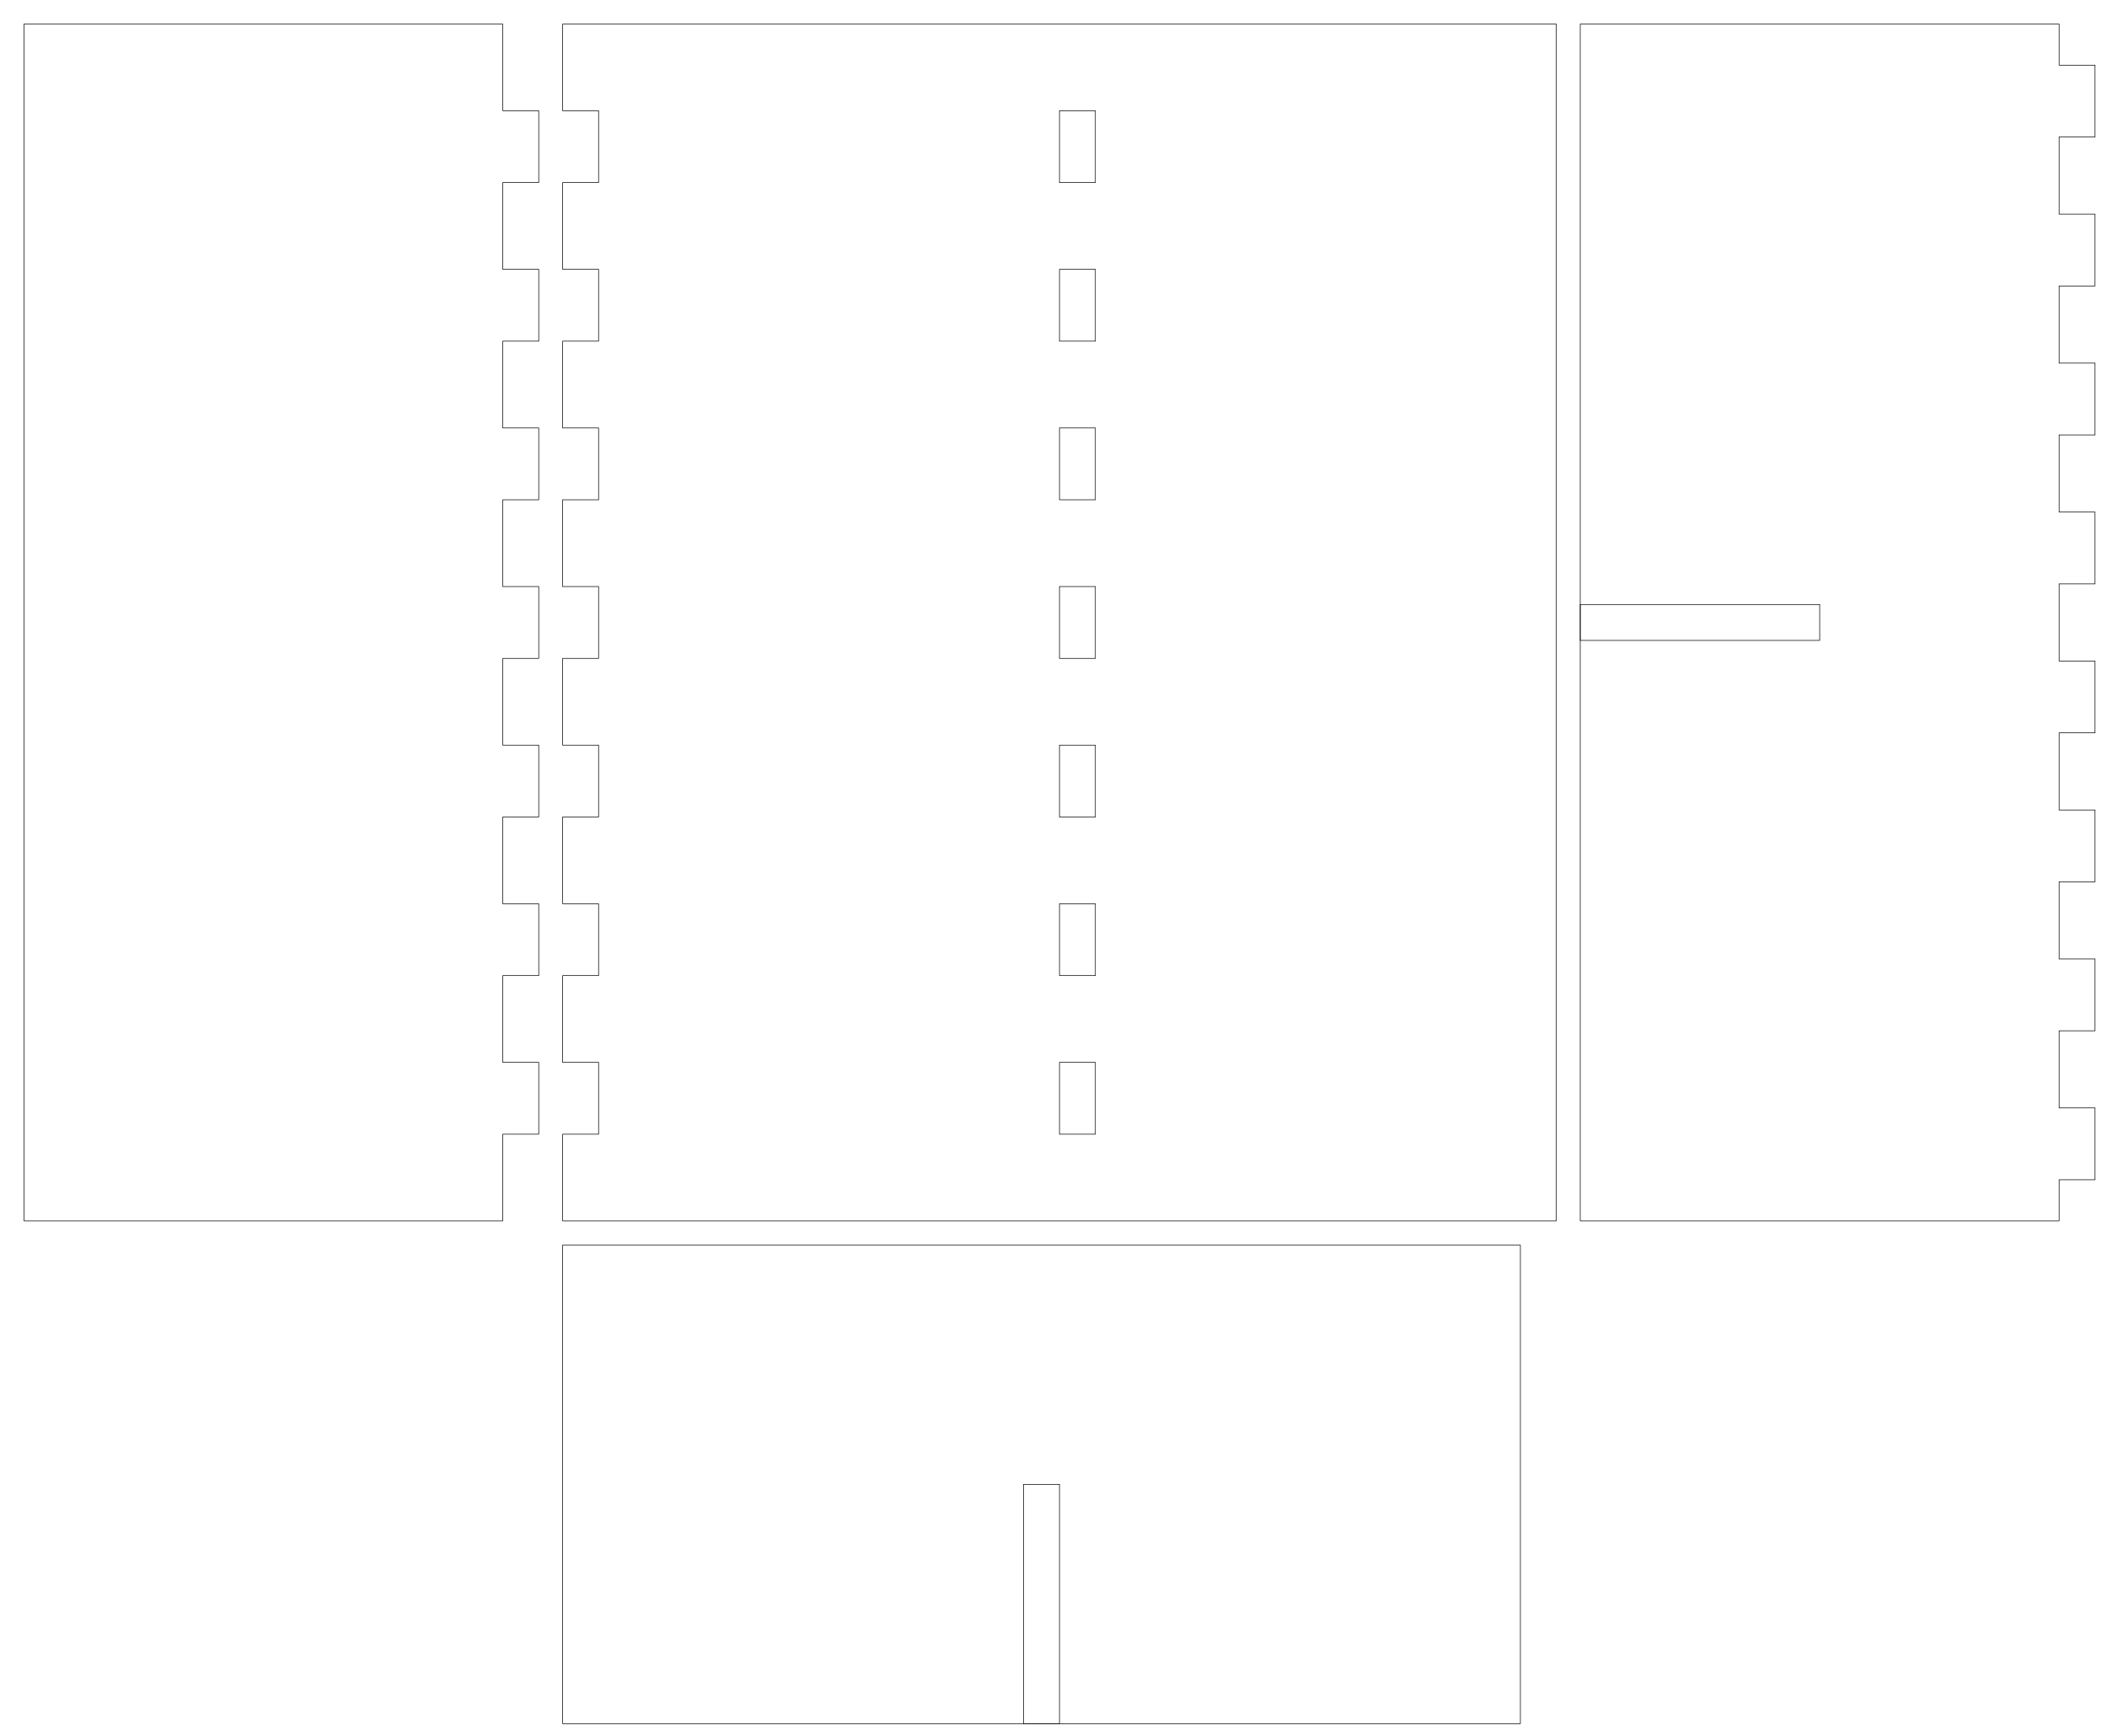
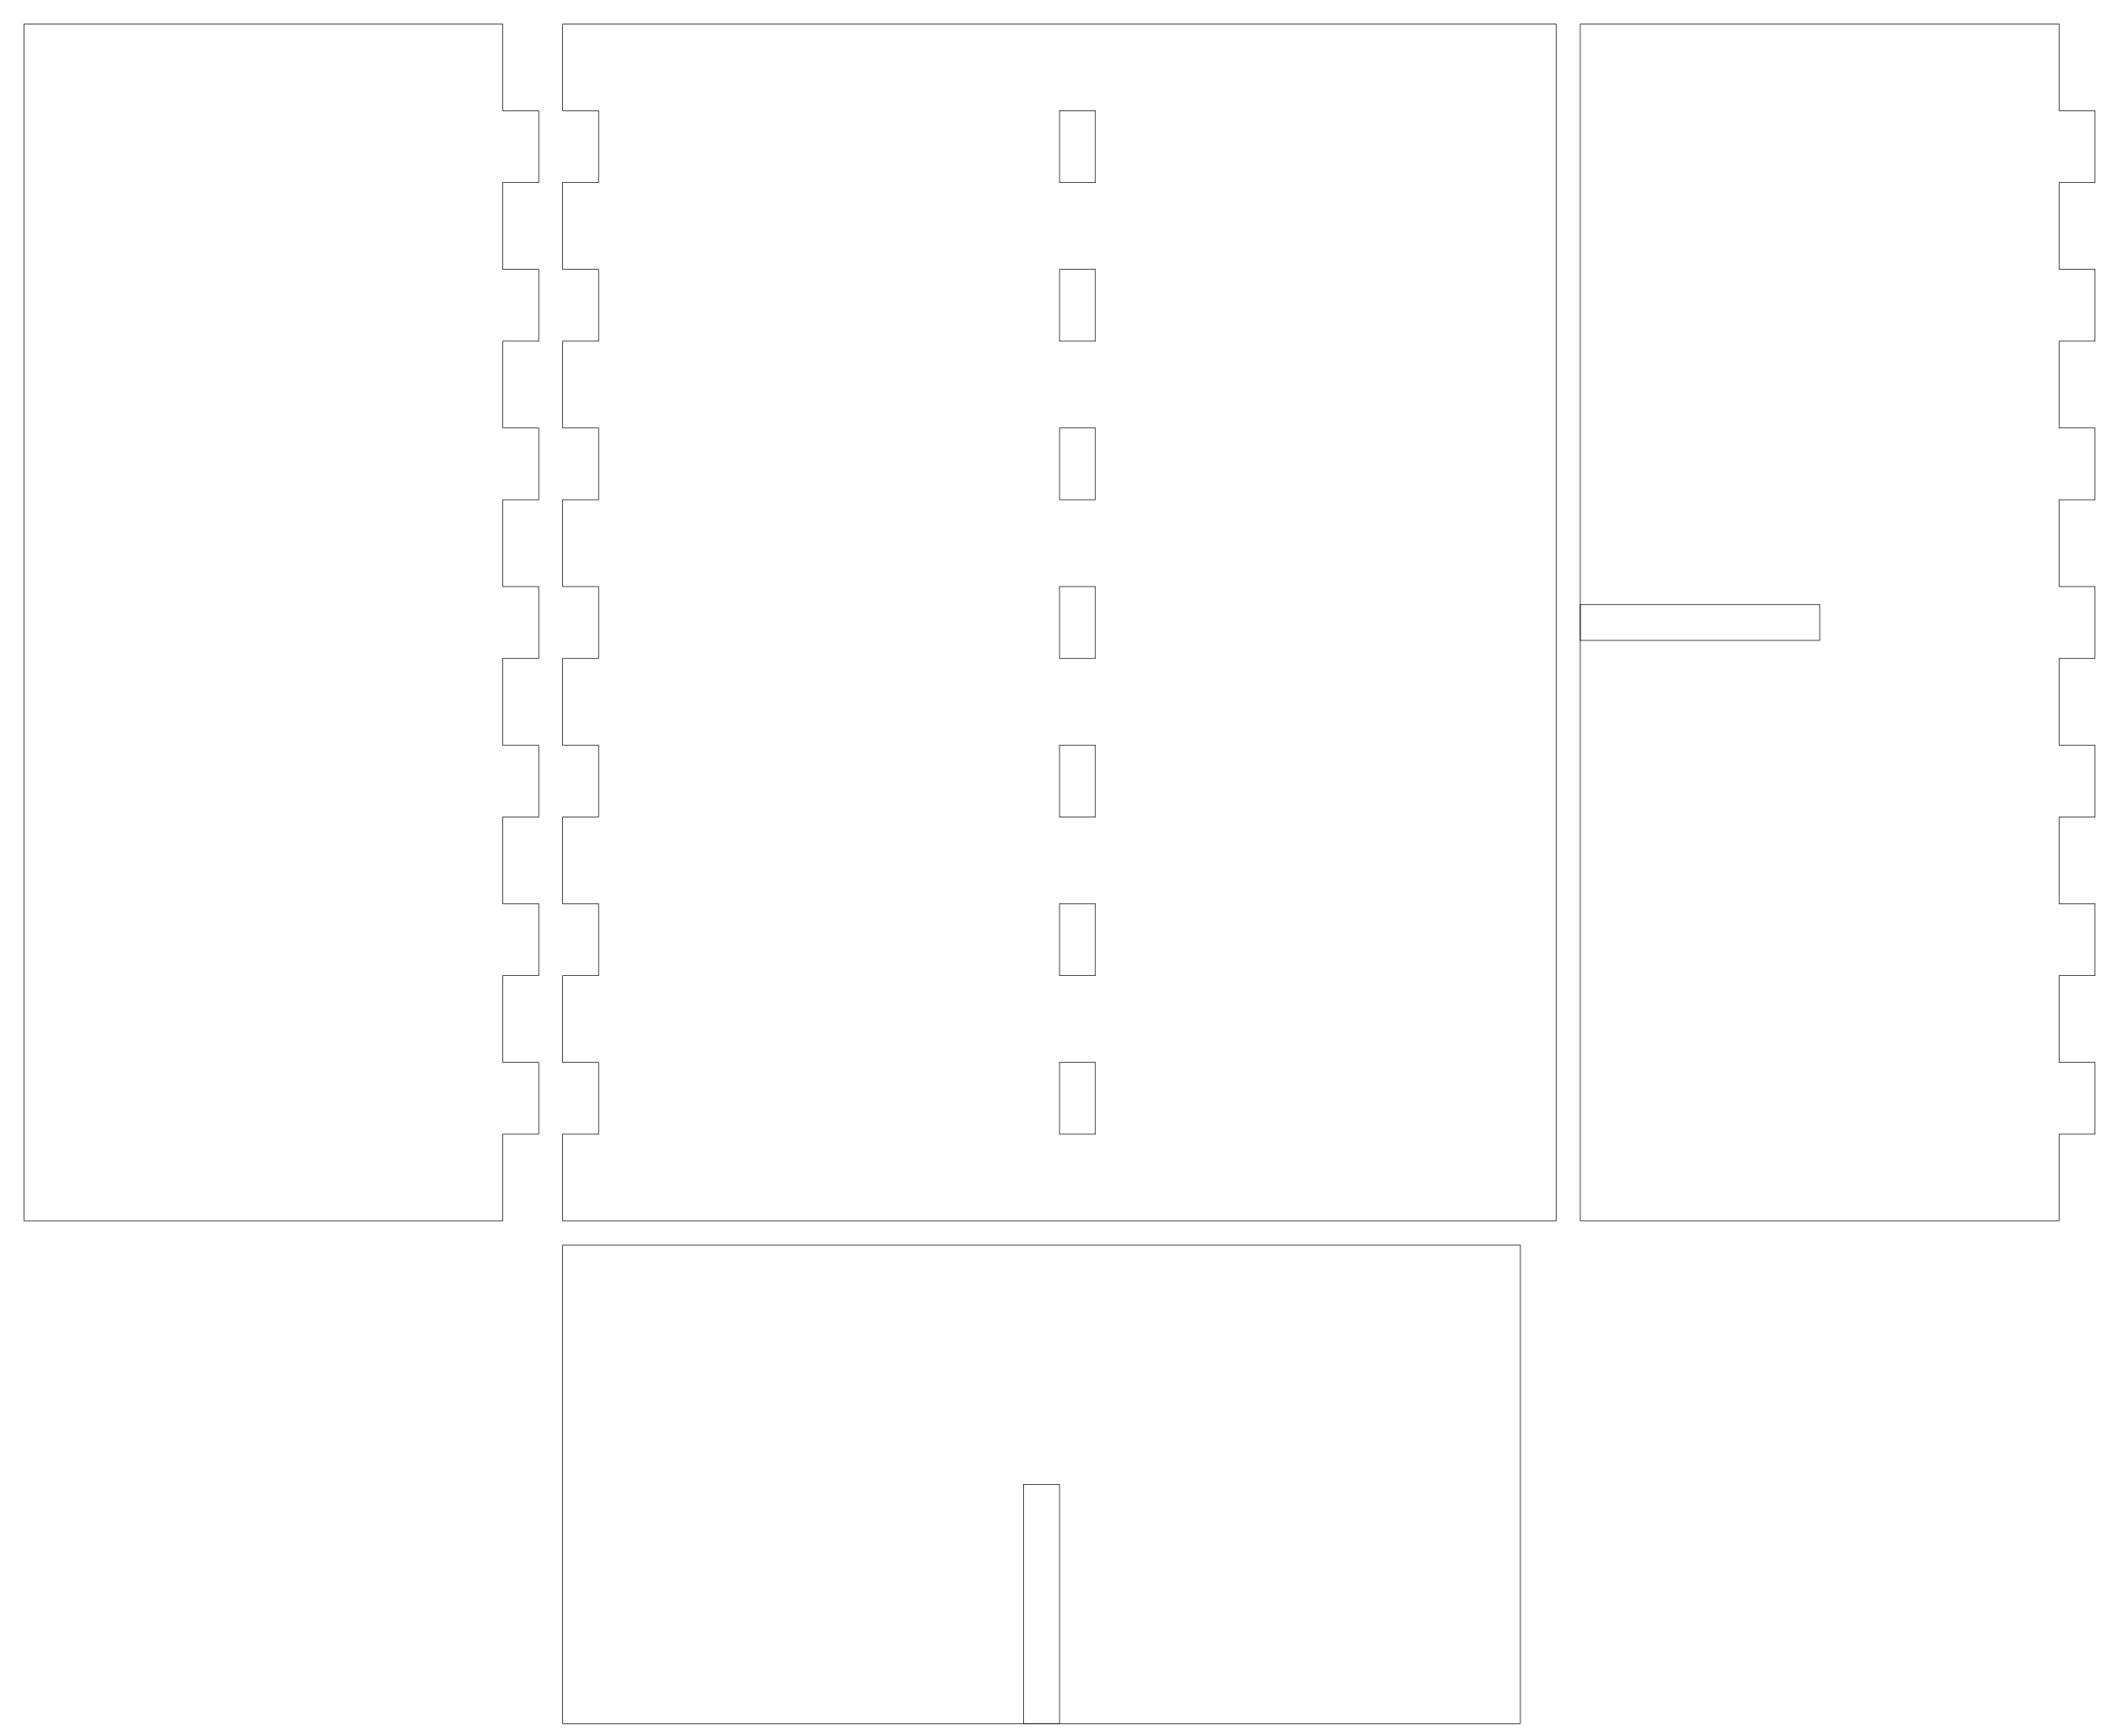
- <svg xmlns="http://www.w3.org/2000/svg" width="176mm" height="145mm" viewBox="0 0 176 145" version="1.1" id="svg5">
-   <defs id="defs2" />
-   <g id="layer1">
-     <g id="xdivider_001">
-       <path id="side_001" style="fill:none;stroke:#000000;stroke-width:0.051" d="M 47 104 L 51.143 104 L 51.143 104 L 57.143 104 L 57.143 104 L 64.286 104 L 64.286 104 L 70.286 104 L 70.286 104 L 77.429 104 L 77.429 104 L 83.429 104 L 83.429 104 L 90.571 104 L 90.571 104 L 96.571 104 L 96.571 104 L 103.714 104 L 103.714 104 L 109.714 104 L 109.714 104 L 116.857 104 L 116.857 104 L 122.857 104 L 122.857 104 L 127 104" />
+ <svg xmlns="http://www.w3.org/2000/svg" width="176mm" height="145mm" viewBox="0 0 176 145" version="1.1">
+   <defs id="defaults" />
+   <g id="tabbedbox">
+     <g id="xdivider">
+       <path id="side_001" style="fill:none;stroke:#000000;stroke-width:0.051" d="M 47 104 L 53.286 104 L 53.286 104 L 59.286 104 L 59.286 104 L 65.571 104 L 65.571 104 L 71.571 104 L 71.571 104 L 77.857 104 L 77.857 104 L 83.857 104 L 83.857 104 L 90.143 104 L 90.143 104 L 96.143 104 L 96.143 104 L 102.429 104 L 102.429 104 L 108.429 104 L 108.429 104 L 114.714 104 L 114.714 104 L 120.714 104 L 120.714 104 L 127 104" />
      <path id="side_002" style="fill:none;stroke:#000000;stroke-width:0.051" d="M 127 104 L 127 113.333 L 127 113.333 L 127 119.333 L 127 119.333 L 127 128.667 L 127 128.667 L 127 134.667 L 127 134.667 L 127 144" />
-       <path id="side_003" style="fill:none;stroke:#000000;stroke-width:0.051" d="M 127 144 L 122.857 144 L 122.857 144 L 116.857 144 L 116.857 144 L 109.714 144 L 109.714 144 L 103.714 144 L 103.714 144 L 96.571 144 L 96.571 144 L 90.571 144 L 90.571 144 L 83.429 144 L 83.429 144 L 77.429 144 L 77.429 144 L 70.286 144 L 70.286 144 L 64.286 144 L 64.286 144 L 57.143 144 L 57.143 144 L 51.143 144 L 51.143 144 L 47 144" />
+       <path id="side_003" style="fill:none;stroke:#000000;stroke-width:0.051" d="M 127 144 L 120.714 144 L 120.714 144 L 114.714 144 L 114.714 144 L 108.429 144 L 108.429 144 L 102.429 144 L 102.429 144 L 96.143 144 L 96.143 144 L 90.143 144 L 90.143 144 L 83.857 144 L 83.857 144 L 77.857 144 L 77.857 144 L 71.571 144 L 71.571 144 L 65.571 144 L 65.571 144 L 59.286 144 L 59.286 144 L 53.286 144 L 53.286 144 L 47 144" />
      <path id="side_004" style="fill:none;stroke:#000000;stroke-width:0.051" d="M 47 144 L 47 134.667 L 47 134.667 L 47 128.667 L 47 128.667 L 47 119.333 L 47 119.333 L 47 113.333 L 47 113.333 L 47 104" />
-       <path id="slot_001" style="fill:none;stroke:#000000;stroke-width:0.051" d="M 85.5 144 L 85.5 124 L 88.5 124 L 88.5 144 L 85.5 144 Z" />
+       <path id="slot" style="fill:none;stroke:#000000;stroke-width:0.051" d="M 85.5 144 L 85.5 124 L 88.5 124 L 88.5 144 L 85.5 144 Z" />
    </g>
-     <g id="piece_001">
+     <g id="left">
      <path id="side_005" style="fill:none;stroke:#000000;stroke-width:0.051" d="M 2 2 L 8.25 2 L 8.25 2 L 14.25 2 L 14.25 2 L 20.5 2 L 20.5 2 L 26.5 2 L 26.5 2 L 32.75 2 L 32.75 2 L 38.75 2 L 38.75 2 L 42 2" />
      <path id="side_006" style="fill:none;stroke:#000000;stroke-width:0.051" d="M 42 2 L 42 9.25 L 45 9.25 L 45 15.25 L 42 15.25 L 42 22.5 L 45 22.5 L 45 28.5 L 42 28.5 L 42 35.75 L 45 35.75 L 45 41.75 L 42 41.75 L 42 49 L 45 49 L 45 55 L 42 55 L 42 62.25 L 45 62.25 L 45 68.25 L 42 68.25 L 42 75.5 L 45 75.5 L 45 81.5 L 42 81.5 L 42 88.75 L 45 88.75 L 45 94.75 L 42 94.75 L 42 102" />
      <path id="side_007" style="fill:none;stroke:#000000;stroke-width:0.051" d="M 42 102 L 38.75 102 L 38.75 102 L 32.75 102 L 32.75 102 L 26.5 102 L 26.5 102 L 20.5 102 L 20.5 102 L 14.25 102 L 14.25 102 L 8.25 102 L 8.25 102 L 2 102" />
      <path id="side_008" style="fill:none;stroke:#000000;stroke-width:0.051" d="M 2 102 L 2 94.75 L 2 94.75 L 2 88.75 L 2 88.75 L 2 81.5 L 2 81.5 L 2 75.5 L 2 75.5 L 2 68.25 L 2 68.25 L 2 62.25 L 2 62.25 L 2 55 L 2 55 L 2 49 L 2 49 L 2 41.75 L 2 41.75 L 2 35.75 L 2 35.75 L 2 28.5 L 2 28.5 L 2 22.5 L 2 22.5 L 2 15.25 L 2 15.25 L 2 9.25 L 2 9.25 L 2 2" />
    </g>
-     <g id="ydivider_001">
+     <g id="ydivider">
      <path id="side_009" style="fill:none;stroke:#000000;stroke-width:0.051" d="M 132 2 L 138.25 2 L 138.25 2 L 144.25 2 L 144.25 2 L 150.5 2 L 150.5 2 L 156.5 2 L 156.5 2 L 162.75 2 L 162.75 2 L 168.75 2 L 168.75 2 L 172 2" />
-       <path id="slot_002" style="fill:none;stroke:#000000;stroke-width:0.051" d="M 132 50.5 L 152 50.5 L 152 53.5 L 132 53.5 L 132 50.5 Z" />
-       <path id="side_010" style="fill:none;stroke:#000000;stroke-width:0.051" d="M 172 2 L 172 5.444 L 175 5.444 L 175 11.444 L 172 11.444 L 172 17.889 L 175 17.889 L 175 23.889 L 172 23.889 L 172 30.333 L 175 30.333 L 175 36.333 L 172 36.333 L 172 42.778 L 175 42.778 L 175 48.778 L 172 48.778 L 172 55.222 L 175 55.222 L 175 61.222 L 172 61.222 L 172 67.667 L 175 67.667 L 175 73.667 L 172 73.667 L 172 80.111 L 175 80.111 L 175 86.111 L 172 86.111 L 172 92.556 L 175 92.556 L 175 98.556 L 172 98.556 L 172 102" />
+       <path id="slot_001" style="fill:none;stroke:#000000;stroke-width:0.051" d="M 132 50.5 L 152 50.5 L 152 53.5 L 132 53.5 L 132 50.5 Z" />
+       <path id="side_010" style="fill:none;stroke:#000000;stroke-width:0.051" d="M 172 2 L 172 9.25 L 175 9.25 L 175 15.25 L 172 15.25 L 172 22.5 L 175 22.5 L 175 28.5 L 172 28.5 L 172 35.75 L 175 35.75 L 175 41.75 L 172 41.75 L 172 49 L 175 49 L 175 55 L 172 55 L 172 62.25 L 175 62.25 L 175 68.25 L 172 68.25 L 172 75.5 L 175 75.5 L 175 81.5 L 172 81.5 L 172 88.75 L 175 88.75 L 175 94.75 L 172 94.75 L 172 102" />
      <path id="side_011" style="fill:none;stroke:#000000;stroke-width:0.051" d="M 172 102 L 168.75 102 L 168.75 102 L 162.75 102 L 162.75 102 L 156.5 102 L 156.5 102 L 150.5 102 L 150.5 102 L 144.25 102 L 144.25 102 L 138.25 102 L 138.25 102 L 132 102" />
-       <path id="side_012" style="fill:none;stroke:#000000;stroke-width:0.051" d="M 132 102 L 132 98.556 L 132 98.556 L 132 92.556 L 132 92.556 L 132 86.111 L 132 86.111 L 132 80.111 L 132 80.111 L 132 73.667 L 132 73.667 L 132 67.667 L 132 67.667 L 132 61.222 L 132 61.222 L 132 55.222 L 132 55.222 L 132 48.778 L 132 48.778 L 132 42.778 L 132 42.778 L 132 36.333 L 132 36.333 L 132 30.333 L 132 30.333 L 132 23.889 L 132 23.889 L 132 17.889 L 132 17.889 L 132 11.444 L 132 11.444 L 132 5.444 L 132 5.444 L 132 2" />
+       <path id="side_012" style="fill:none;stroke:#000000;stroke-width:0.051" d="M 132 102 L 132 94.75 L 132 94.75 L 132 88.75 L 132 88.75 L 132 81.5 L 132 81.5 L 132 75.5 L 132 75.5 L 132 68.25 L 132 68.25 L 132 62.25 L 132 62.25 L 132 55 L 132 55 L 132 49 L 132 49 L 132 41.75 L 132 41.75 L 132 35.75 L 132 35.75 L 132 28.5 L 132 28.5 L 132 22.5 L 132 22.5 L 132 15.25 L 132 15.25 L 132 9.25 L 132 9.25 L 132 2" />
    </g>
-     <g id="piece_002">
+     <g id="bottom">
      <path id="side_013" style="fill:none;stroke:#000000;stroke-width:0.051" d="M 47 2 L 53.714 2 L 53.714 2 L 59.714 2 L 59.714 2 L 66.429 2 L 66.429 2 L 72.429 2 L 72.429 2 L 79.143 2 L 79.143 2 L 85.143 2 L 85.143 2 L 91.857 2 L 91.857 2 L 97.857 2 L 97.857 2 L 104.571 2 L 104.571 2 L 110.571 2 L 110.571 2 L 117.286 2 L 117.286 2 L 123.286 2 L 123.286 2 L 130 2" />
      <path id="side_014" style="fill:none;stroke:#000000;stroke-width:0.051" d="M 130 2 L 130 9.25 L 130 9.25 L 130 15.25 L 130 15.25 L 130 22.5 L 130 22.5 L 130 28.5 L 130 28.5 L 130 35.75 L 130 35.75 L 130 41.75 L 130 41.75 L 130 49 L 130 49 L 130 55 L 130 55 L 130 62.25 L 130 62.25 L 130 68.25 L 130 68.25 L 130 75.5 L 130 75.5 L 130 81.5 L 130 81.5 L 130 88.75 L 130 88.75 L 130 94.75 L 130 94.75 L 130 102" />
      <path id="side_015" style="fill:none;stroke:#000000;stroke-width:0.051" d="M 130 102 L 123.286 102 L 123.286 102 L 117.286 102 L 117.286 102 L 110.571 102 L 110.571 102 L 104.571 102 L 104.571 102 L 97.857 102 L 97.857 102 L 91.857 102 L 91.857 102 L 85.143 102 L 85.143 102 L 79.143 102 L 79.143 102 L 72.429 102 L 72.429 102 L 66.429 102 L 66.429 102 L 59.714 102 L 59.714 102 L 53.714 102 L 53.714 102 L 47 102" />
      <path id="side_016" style="fill:none;stroke:#000000;stroke-width:0.051" d="M 47 102 L 47 94.75 L 50 94.75 L 50 88.75 L 47 88.75 L 47 81.5 L 50 81.5 L 50 75.5 L 47 75.5 L 47 68.25 L 50 68.25 L 50 62.25 L 47 62.25 L 47 55 L 50 55 L 50 49 L 47 49 L 47 41.75 L 50 41.75 L 50 35.75 L 47 35.75 L 47 28.5 L 50 28.5 L 50 22.5 L 47 22.5 L 47 15.25 L 50 15.25 L 50 9.25 L 47 9.25 L 47 2" />
-       <path id="hole_001" style="fill:none;stroke:#000000;stroke-width:0.051" d="M 88.5 94.75 L 88.5 88.75 L 91.5 88.75 L 91.5 94.75 L 88.5 94.75 Z" />
-       <path id="hole_002" style="fill:none;stroke:#000000;stroke-width:0.051" d="M 88.5 81.5 L 88.5 75.5 L 91.5 75.5 L 91.5 81.5 L 88.5 81.5 Z" />
-       <path id="hole_003" style="fill:none;stroke:#000000;stroke-width:0.051" d="M 88.5 68.25 L 88.5 62.25 L 91.5 62.25 L 91.5 68.25 L 88.5 68.25 Z" />
-       <path id="hole_004" style="fill:none;stroke:#000000;stroke-width:0.051" d="M 88.5 55 L 88.5 49 L 91.5 49 L 91.5 55 L 88.5 55 Z" />
-       <path id="hole_005" style="fill:none;stroke:#000000;stroke-width:0.051" d="M 88.5 41.75 L 88.5 35.75 L 91.5 35.75 L 91.5 41.75 L 88.5 41.75 Z" />
-       <path id="hole_006" style="fill:none;stroke:#000000;stroke-width:0.051" d="M 88.5 28.5 L 88.5 22.5 L 91.5 22.5 L 91.5 28.5 L 88.5 28.5 Z" />
-       <path id="hole_007" style="fill:none;stroke:#000000;stroke-width:0.051" d="M 88.5 15.25 L 88.5 9.25 L 91.5 9.25 L 91.5 15.25 L 88.5 15.25 Z" />
+       <path id="hole" style="fill:none;stroke:#000000;stroke-width:0.051" d="M 88.5 94.75 L 88.5 88.75 L 91.5 88.75 L 91.5 94.75 L 88.5 94.75 Z" />
+       <path id="hole_001" style="fill:none;stroke:#000000;stroke-width:0.051" d="M 88.5 81.5 L 88.5 75.5 L 91.5 75.5 L 91.5 81.5 L 88.5 81.5 Z" />
+       <path id="hole_002" style="fill:none;stroke:#000000;stroke-width:0.051" d="M 88.5 68.25 L 88.5 62.25 L 91.5 62.25 L 91.5 68.25 L 88.5 68.25 Z" />
+       <path id="hole_003" style="fill:none;stroke:#000000;stroke-width:0.051" d="M 88.5 55 L 88.5 49 L 91.5 49 L 91.5 55 L 88.5 55 Z" />
+       <path id="hole_004" style="fill:none;stroke:#000000;stroke-width:0.051" d="M 88.5 41.75 L 88.5 35.75 L 91.5 35.75 L 91.5 41.75 L 88.5 41.75 Z" />
+       <path id="hole_005" style="fill:none;stroke:#000000;stroke-width:0.051" d="M 88.5 28.5 L 88.5 22.5 L 91.5 22.5 L 91.5 28.5 L 88.5 28.5 Z" />
+       <path id="hole_006" style="fill:none;stroke:#000000;stroke-width:0.051" d="M 88.5 15.25 L 88.5 9.25 L 91.5 9.25 L 91.5 15.25 L 88.5 15.25 Z" />
    </g>
  </g>
</svg>
